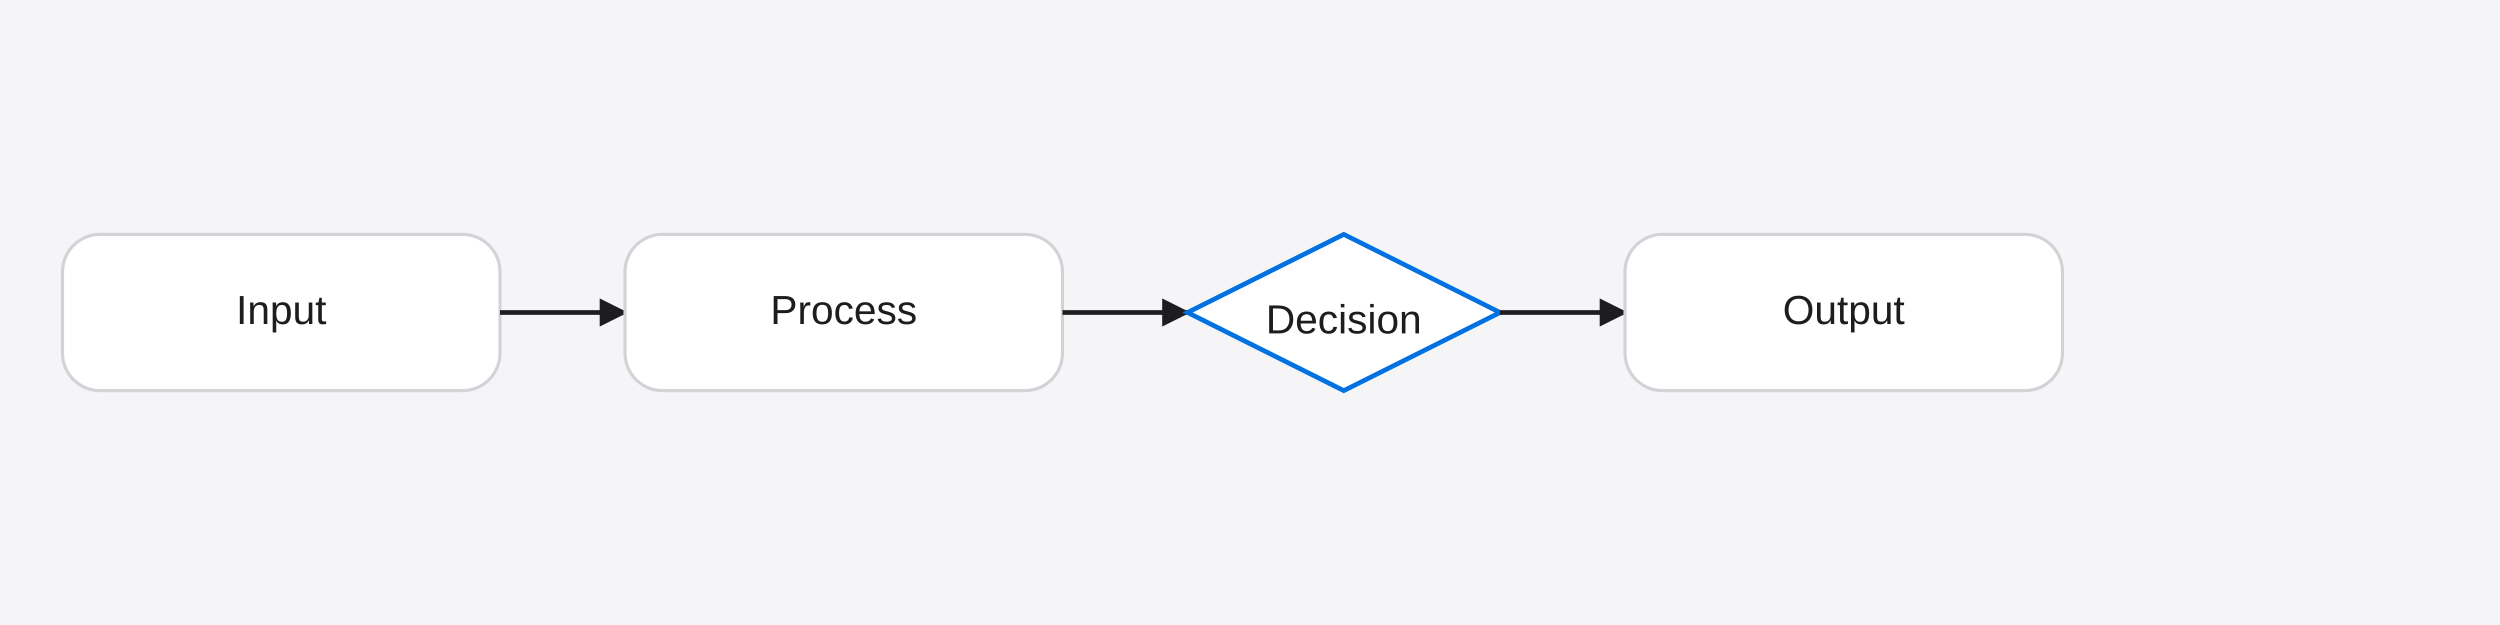
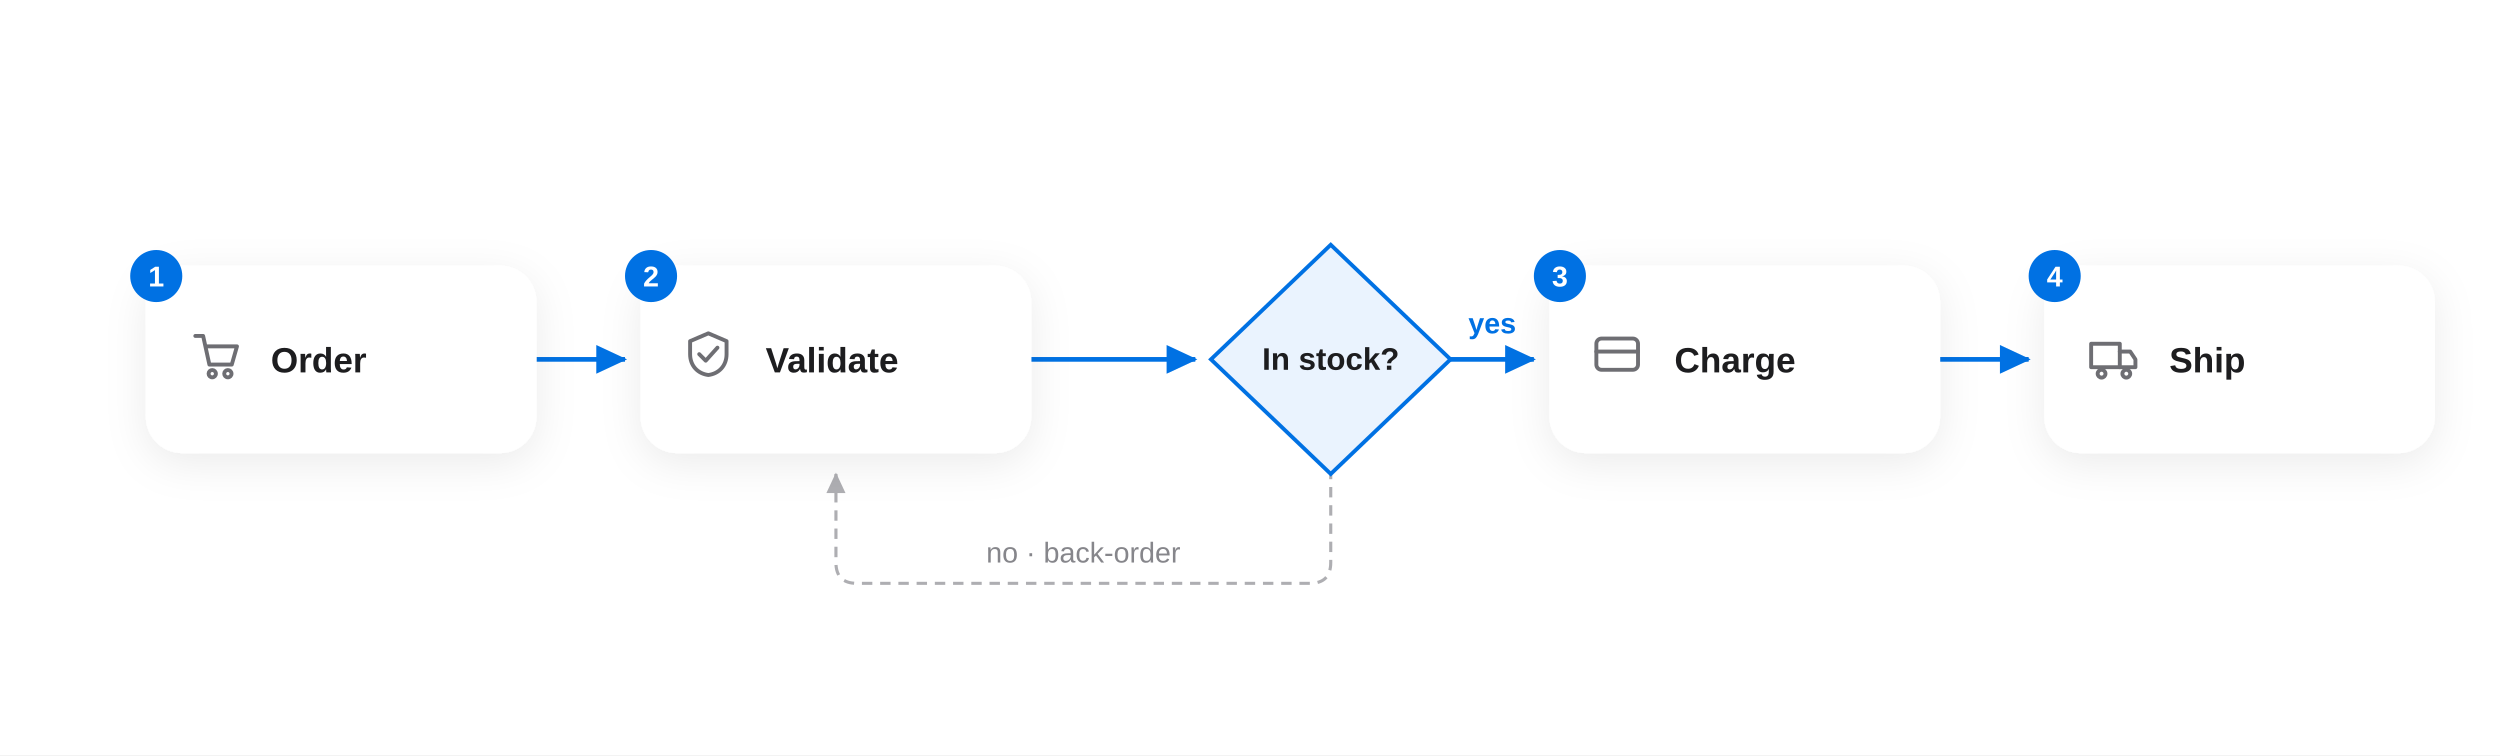
- <svg xmlns="http://www.w3.org/2000/svg" viewBox="0 0 800 200" font-family="-apple-system, BlinkMacSystemFont, 'SF Pro Text', 'Helvetica Neue', Arial, sans-serif">
+ <svg xmlns="http://www.w3.org/2000/svg" viewBox="0 0 960 290" font-family="-apple-system, BlinkMacSystemFont, 'SF Pro Text', 'PingFang SC', 'Helvetica Neue', Arial, sans-serif" role="img" aria-label="Pipeline flow: soft-shadow white step cards, blue happy path, decision diamond with fail loop">
  <defs>
-     <marker id="arrow-apple" viewBox="0 0 10 10" refX="9" refY="5" markerWidth="6" markerHeight="6" orient="auto">
-       <path d="M 0 0 L 10 5 L 0 10 z" fill="#1D1D1F" />
+     <filter id="flow-soft" x="-30%" y="-30%" width="160%" height="160%">
+       <feDropShadow dx="0" dy="4" stdDeviation="8" flood-color="#000000" flood-opacity="0.08" />
+     </filter>
+     <marker id="flow-arrB" viewBox="0 0 8 8" refX="7" refY="4" markerWidth="7" markerHeight="7" orient="auto-start-reverse">
+       <path d="M0,0.5 L7.5,4 L0,7.5 Z" fill="#0071e3" />
    </marker>
-     <style>
-       .node { fill: #FFFFFF; stroke: #D2D2D7; stroke-width: 1; }
-       .node-text { fill: #1D1D1F; font-size: 13px; text-anchor: middle; dominant-baseline: middle; }
-       .flow-line { stroke: #1D1D1F; stroke-width: 1.5; fill: none; }
-       .gate { fill: #FFFFFF; stroke: #0071E3; stroke-width: 1.5; }
-       .bg { fill: #F5F5F7; }
-     </style>
+     <marker id="flow-arrN" viewBox="0 0 8 8" refX="7" refY="4" markerWidth="7" markerHeight="7" orient="auto-start-reverse">
+       <path d="M0,0.5 L7.5,4 L0,7.5 Z" fill="#aeaeb2" />
+     </marker>
  </defs>
-   <rect class="bg" width="800" height="200" />
-   <rect class="node" x="20" y="75" width="140" height="50" rx="12" />
-   <text class="node-text" x="90" y="100">Input</text>
-   <line class="flow-line" x1="160" y1="100" x2="200" y2="100" marker-end="url(#arrow-apple)" />
-   <rect class="node" x="200" y="75" width="140" height="50" rx="12" />
-   <text class="node-text" x="270" y="100">Process</text>
-   <line class="flow-line" x1="340" y1="100" x2="380" y2="100" marker-end="url(#arrow-apple)" />
-   <polygon class="gate" points="430,75 480,100 430,125 380,100" />
-   <text class="node-text" x="430" y="103">Decision</text>
-   <line class="flow-line" x1="480" y1="100" x2="520" y2="100" marker-end="url(#arrow-apple)" />
-   <rect class="node" x="520" y="75" width="140" height="50" rx="12" />
-   <text class="node-text" x="590" y="100">Output</text>
+   <rect width="960" height="290" fill="#ffffff" />
+   <g fill="none" stroke="#0071e3" stroke-width="1.8">
+     <line x1="206" y1="138" x2="240" y2="138" marker-end="url(#flow-arrB)" />
+     <line x1="396" y1="138" x2="459" y2="138" marker-end="url(#flow-arrB)" />
+     <line x1="557" y1="138" x2="589" y2="138" marker-end="url(#flow-arrB)" />
+     <line x1="745" y1="138" x2="779" y2="138" marker-end="url(#flow-arrB)" />
+   </g>
+   <text x="573" y="128" font-size="11" font-weight="600" fill="#0071e3" text-anchor="middle">yes</text>
+   <path d="M511,180 L511,216 Q511,224 503,224 L329,224 Q321,224 321,216 L321,182" fill="none" stroke="#aeaeb2" stroke-width="1.2" stroke-dasharray="4 3" marker-end="url(#flow-arrN)" />
+   <text x="416" y="216" font-size="11" fill="#86868b" text-anchor="middle">no · back-order</text>
+   <g filter="url(#flow-soft)">
+     <rect x="56" y="102" width="150" height="72" rx="14" fill="#ffffff" />
+     <rect x="246" y="102" width="150" height="72" rx="14" fill="#ffffff" />
+     <rect x="595" y="102" width="150" height="72" rx="14" fill="#ffffff" />
+     <rect x="785" y="102" width="150" height="72" rx="14" fill="#ffffff" />
+   </g>
+   <path d="M511,94 L557,138 L511,182 L465,138 Z" fill="#eaf3fe" stroke="#0071e3" stroke-width="1.5" />
+   <text x="511" y="142" font-size="12" font-weight="600" fill="#1d1d1f" text-anchor="middle">In stock?</text>
+   <g transform="translate(72,126)" fill="none" stroke="#6e6e73" stroke-width="1.5" stroke-linecap="round" stroke-linejoin="round">
+     <path d="M3 3 h3 l2.4 11 h8.6 l2 -7 H7" />
+     <circle cx="9.5" cy="17.5" r="1.4" />
+     <circle cx="15.5" cy="17.5" r="1.4" />
+   </g>
+   <text x="104" y="143" font-size="13.5" font-weight="600" fill="#1d1d1f">Order</text>
+   <g transform="translate(262,126)" fill="none" stroke="#6e6e73" stroke-width="1.5" stroke-linecap="round" stroke-linejoin="round">
+     <path d="M10 2 L17 5 v5 c0 4.5 -3 7.5 -7 8 -4 -0.5 -7 -3.5 -7 -8 V5 Z" />
+     <polyline points="6.5,10 9,12.5 13.5,7.5" />
+   </g>
+   <text x="294" y="143" font-size="13.5" font-weight="600" fill="#1d1d1f">Validate</text>
+   <g transform="translate(611,126)" fill="none" stroke="#6e6e73" stroke-width="1.5" stroke-linecap="round" stroke-linejoin="round">
+     <rect x="2" y="4" width="16" height="12" rx="2" />
+     <line x1="2" y1="9" x2="18" y2="9" />
+   </g>
+   <text x="643" y="143" font-size="13.5" font-weight="600" fill="#1d1d1f">Charge</text>
+   <g transform="translate(801,126)" fill="none" stroke="#6e6e73" stroke-width="1.5" stroke-linecap="round" stroke-linejoin="round">
+     <path d="M2 6 h11 v9 H2 Z" />
+     <path d="M13 9 h4 l2 3 v3 h-6" />
+     <circle cx="6" cy="17.5" r="1.5" />
+     <circle cx="15.5" cy="17.5" r="1.5" />
+   </g>
+   <text x="833" y="143" font-size="13.5" font-weight="600" fill="#1d1d1f">Ship</text>
+   <g font-size="11" font-weight="600" text-anchor="middle">
+     <circle cx="60" cy="106" r="10" fill="#0071e3" />
+     <text x="60" y="110" fill="#ffffff">1</text>
+     <circle cx="250" cy="106" r="10" fill="#0071e3" />
+     <text x="250" y="110" fill="#ffffff">2</text>
+     <circle cx="599" cy="106" r="10" fill="#0071e3" />
+     <text x="599" y="110" fill="#ffffff">3</text>
+     <circle cx="789" cy="106" r="10" fill="#0071e3" />
+     <text x="789" y="110" fill="#ffffff">4</text>
+   </g>
</svg>
